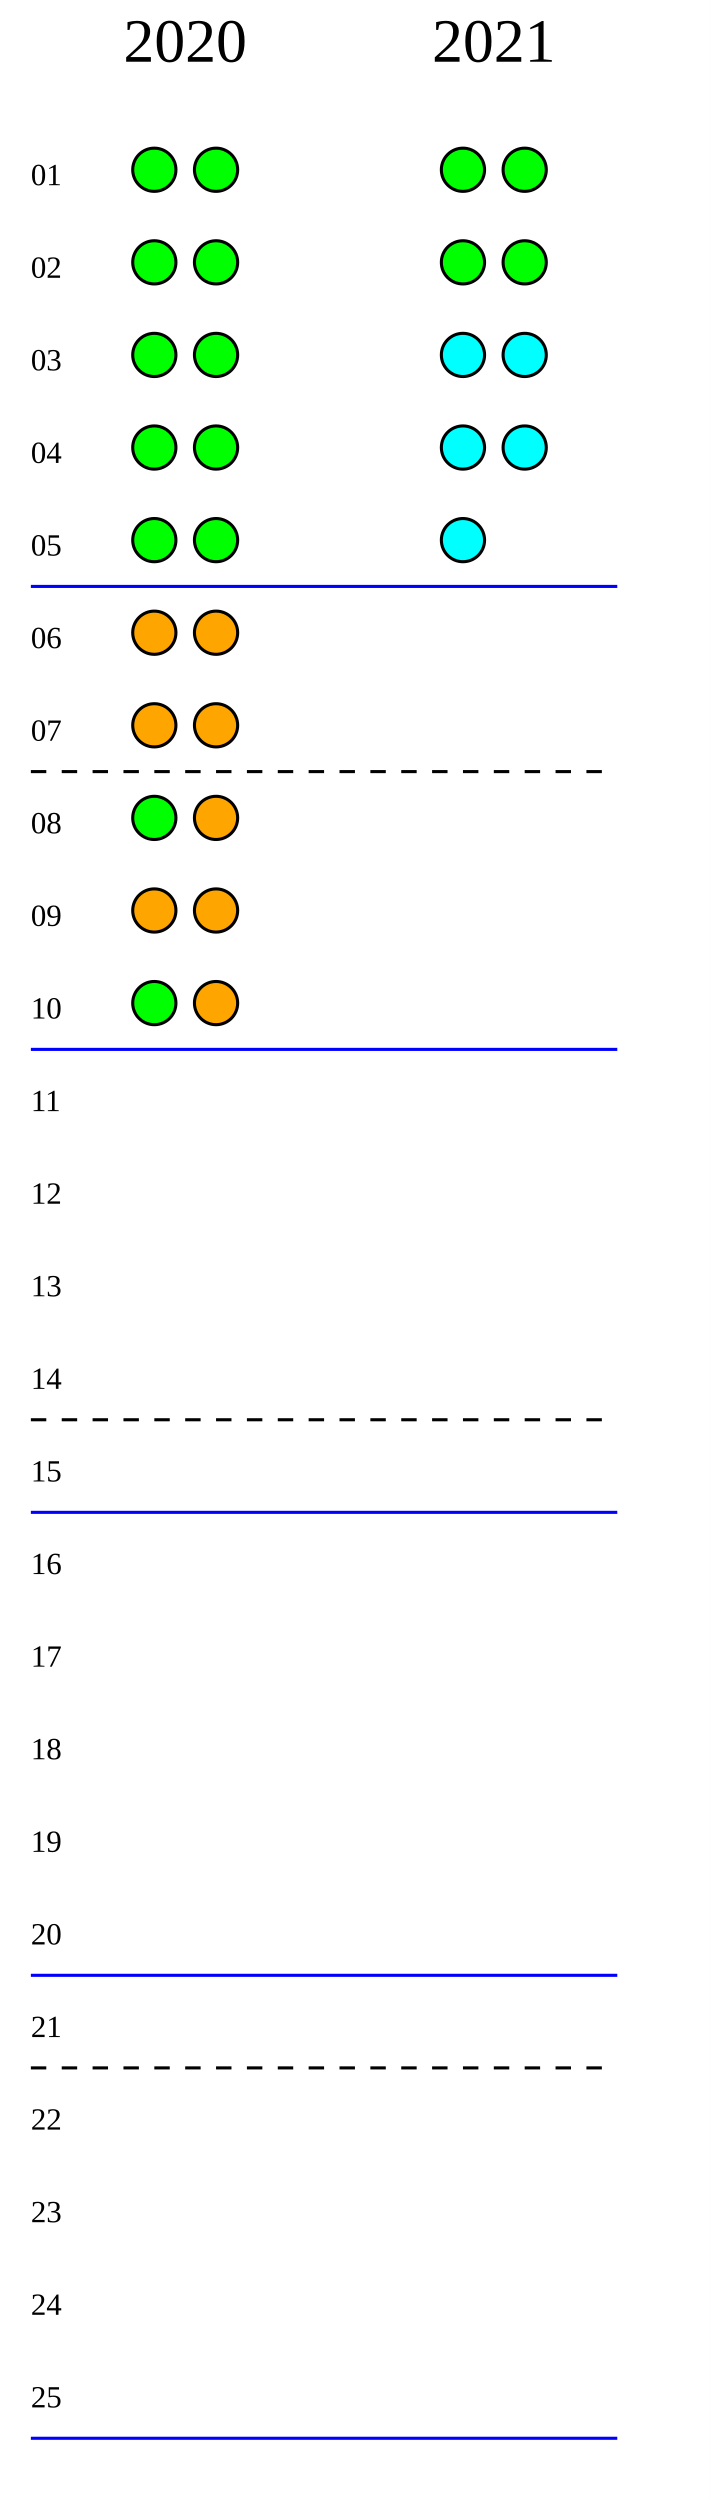
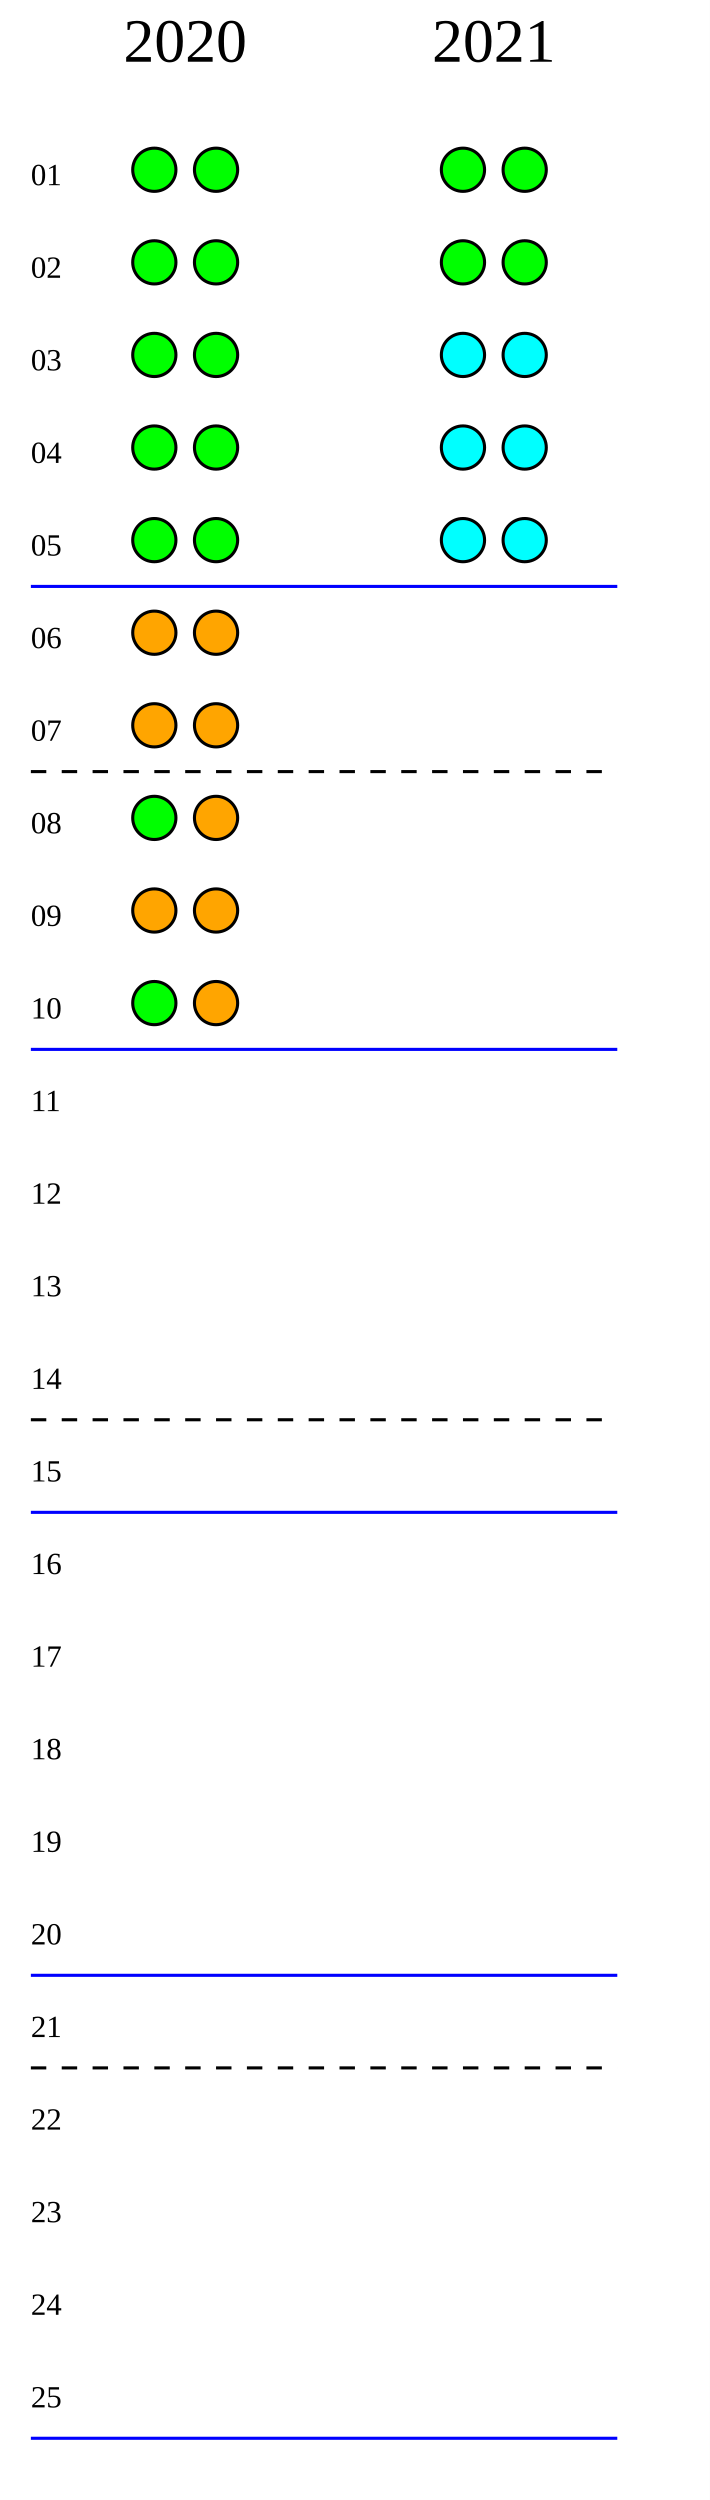
<svg xmlns="http://www.w3.org/2000/svg" height="810" viewBox="0 0 230 810" width="230">
  <rect fill="white" height="100%" width="100%" />
  <text font-size="20" text-anchor="middle" x="60" y="20">
2020
</text>
  <circle cx="50" cy="55" fill="lime" r="7" stroke="black" />
  <circle cx="70" cy="55" fill="lime" r="7" stroke="black" />
  <circle cx="50" cy="85" fill="lime" r="7" stroke="black" />
  <circle cx="70" cy="85" fill="lime" r="7" stroke="black" />
  <circle cx="50" cy="115" fill="lime" r="7" stroke="black" />
  <circle cx="70" cy="115" fill="lime" r="7" stroke="black" />
  <circle cx="50" cy="145" fill="lime" r="7" stroke="black" />
  <circle cx="70" cy="145" fill="lime" r="7" stroke="black" />
  <circle cx="50" cy="175" fill="lime" r="7" stroke="black" />
  <circle cx="70" cy="175" fill="lime" r="7" stroke="black" />
  <circle cx="50" cy="205" fill="orange" r="7" stroke="black" />
  <circle cx="70" cy="205" fill="orange" r="7" stroke="black" />
  <circle cx="50" cy="235" fill="orange" r="7" stroke="black" />
  <circle cx="70" cy="235" fill="orange" r="7" stroke="black" />
  <circle cx="50" cy="265" fill="lime" r="7" stroke="black" />
  <circle cx="70" cy="265" fill="orange" r="7" stroke="black" />
  <circle cx="50" cy="295" fill="orange" r="7" stroke="black" />
  <circle cx="70" cy="295" fill="orange" r="7" stroke="black" />
  <circle cx="50" cy="325" fill="lime" r="7" stroke="black" />
  <circle cx="70" cy="325" fill="orange" r="7" stroke="black" />
  <text font-size="20" text-anchor="middle" x="160" y="20">
2021
</text>
  <circle cx="150" cy="55" fill="lime" r="7" stroke="black" />
  <circle cx="170" cy="55" fill="lime" r="7" stroke="black" />
  <circle cx="150" cy="85" fill="lime" r="7" stroke="black" />
  <circle cx="170" cy="85" fill="lime" r="7" stroke="black" />
  <circle cx="150" cy="115" fill="cyan" r="7" stroke="black" />
  <circle cx="170" cy="115" fill="cyan" r="7" stroke="black" />
  <circle cx="150" cy="145" fill="cyan" r="7" stroke="black" />
  <circle cx="170" cy="145" fill="cyan" r="7" stroke="black" />
  <circle cx="150" cy="175" fill="cyan" r="7" stroke="black" />
+   <circle cx="170" cy="175" fill="cyan" r="7" stroke="black" />
  <text font-size="10" x="10" y="60">
01
</text>
  <text font-size="10" x="10" y="90">
02
</text>
  <text font-size="10" x="10" y="120">
03
</text>
  <text font-size="10" x="10" y="150">
04
</text>
  <text font-size="10" x="10" y="180">
05
</text>
  <line stroke="blue" x1="10" x2="200" y1="190" y2="190" />
  <text font-size="10" x="10" y="210">
06
</text>
  <text font-size="10" x="10" y="240">
07
</text>
  <line stroke="black" stroke-dasharray="5,5" x1="10" x2="200" y1="250" y2="250" />
  <text font-size="10" x="10" y="270">
08
</text>
  <text font-size="10" x="10" y="300">
09
</text>
  <text font-size="10" x="10" y="330">
10
</text>
  <line stroke="blue" x1="10" x2="200" y1="340" y2="340" />
  <text font-size="10" x="10" y="360">
11
</text>
  <text font-size="10" x="10" y="390">
12
</text>
  <text font-size="10" x="10" y="420">
13
</text>
  <text font-size="10" x="10" y="450">
14
</text>
  <line stroke="black" stroke-dasharray="5,5" x1="10" x2="200" y1="460" y2="460" />
  <text font-size="10" x="10" y="480">
15
</text>
  <line stroke="blue" x1="10" x2="200" y1="490" y2="490" />
  <text font-size="10" x="10" y="510">
16
</text>
  <text font-size="10" x="10" y="540">
17
</text>
  <text font-size="10" x="10" y="570">
18
</text>
  <text font-size="10" x="10" y="600">
19
</text>
  <text font-size="10" x="10" y="630">
20
</text>
  <line stroke="blue" x1="10" x2="200" y1="640" y2="640" />
  <text font-size="10" x="10" y="660">
21
</text>
  <line stroke="black" stroke-dasharray="5,5" x1="10" x2="200" y1="670" y2="670" />
  <text font-size="10" x="10" y="690">
22
</text>
  <text font-size="10" x="10" y="720">
23
</text>
  <text font-size="10" x="10" y="750">
24
</text>
  <text font-size="10" x="10" y="780">
25
</text>
  <line stroke="blue" x1="10" x2="200" y1="790" y2="790" />
</svg>
